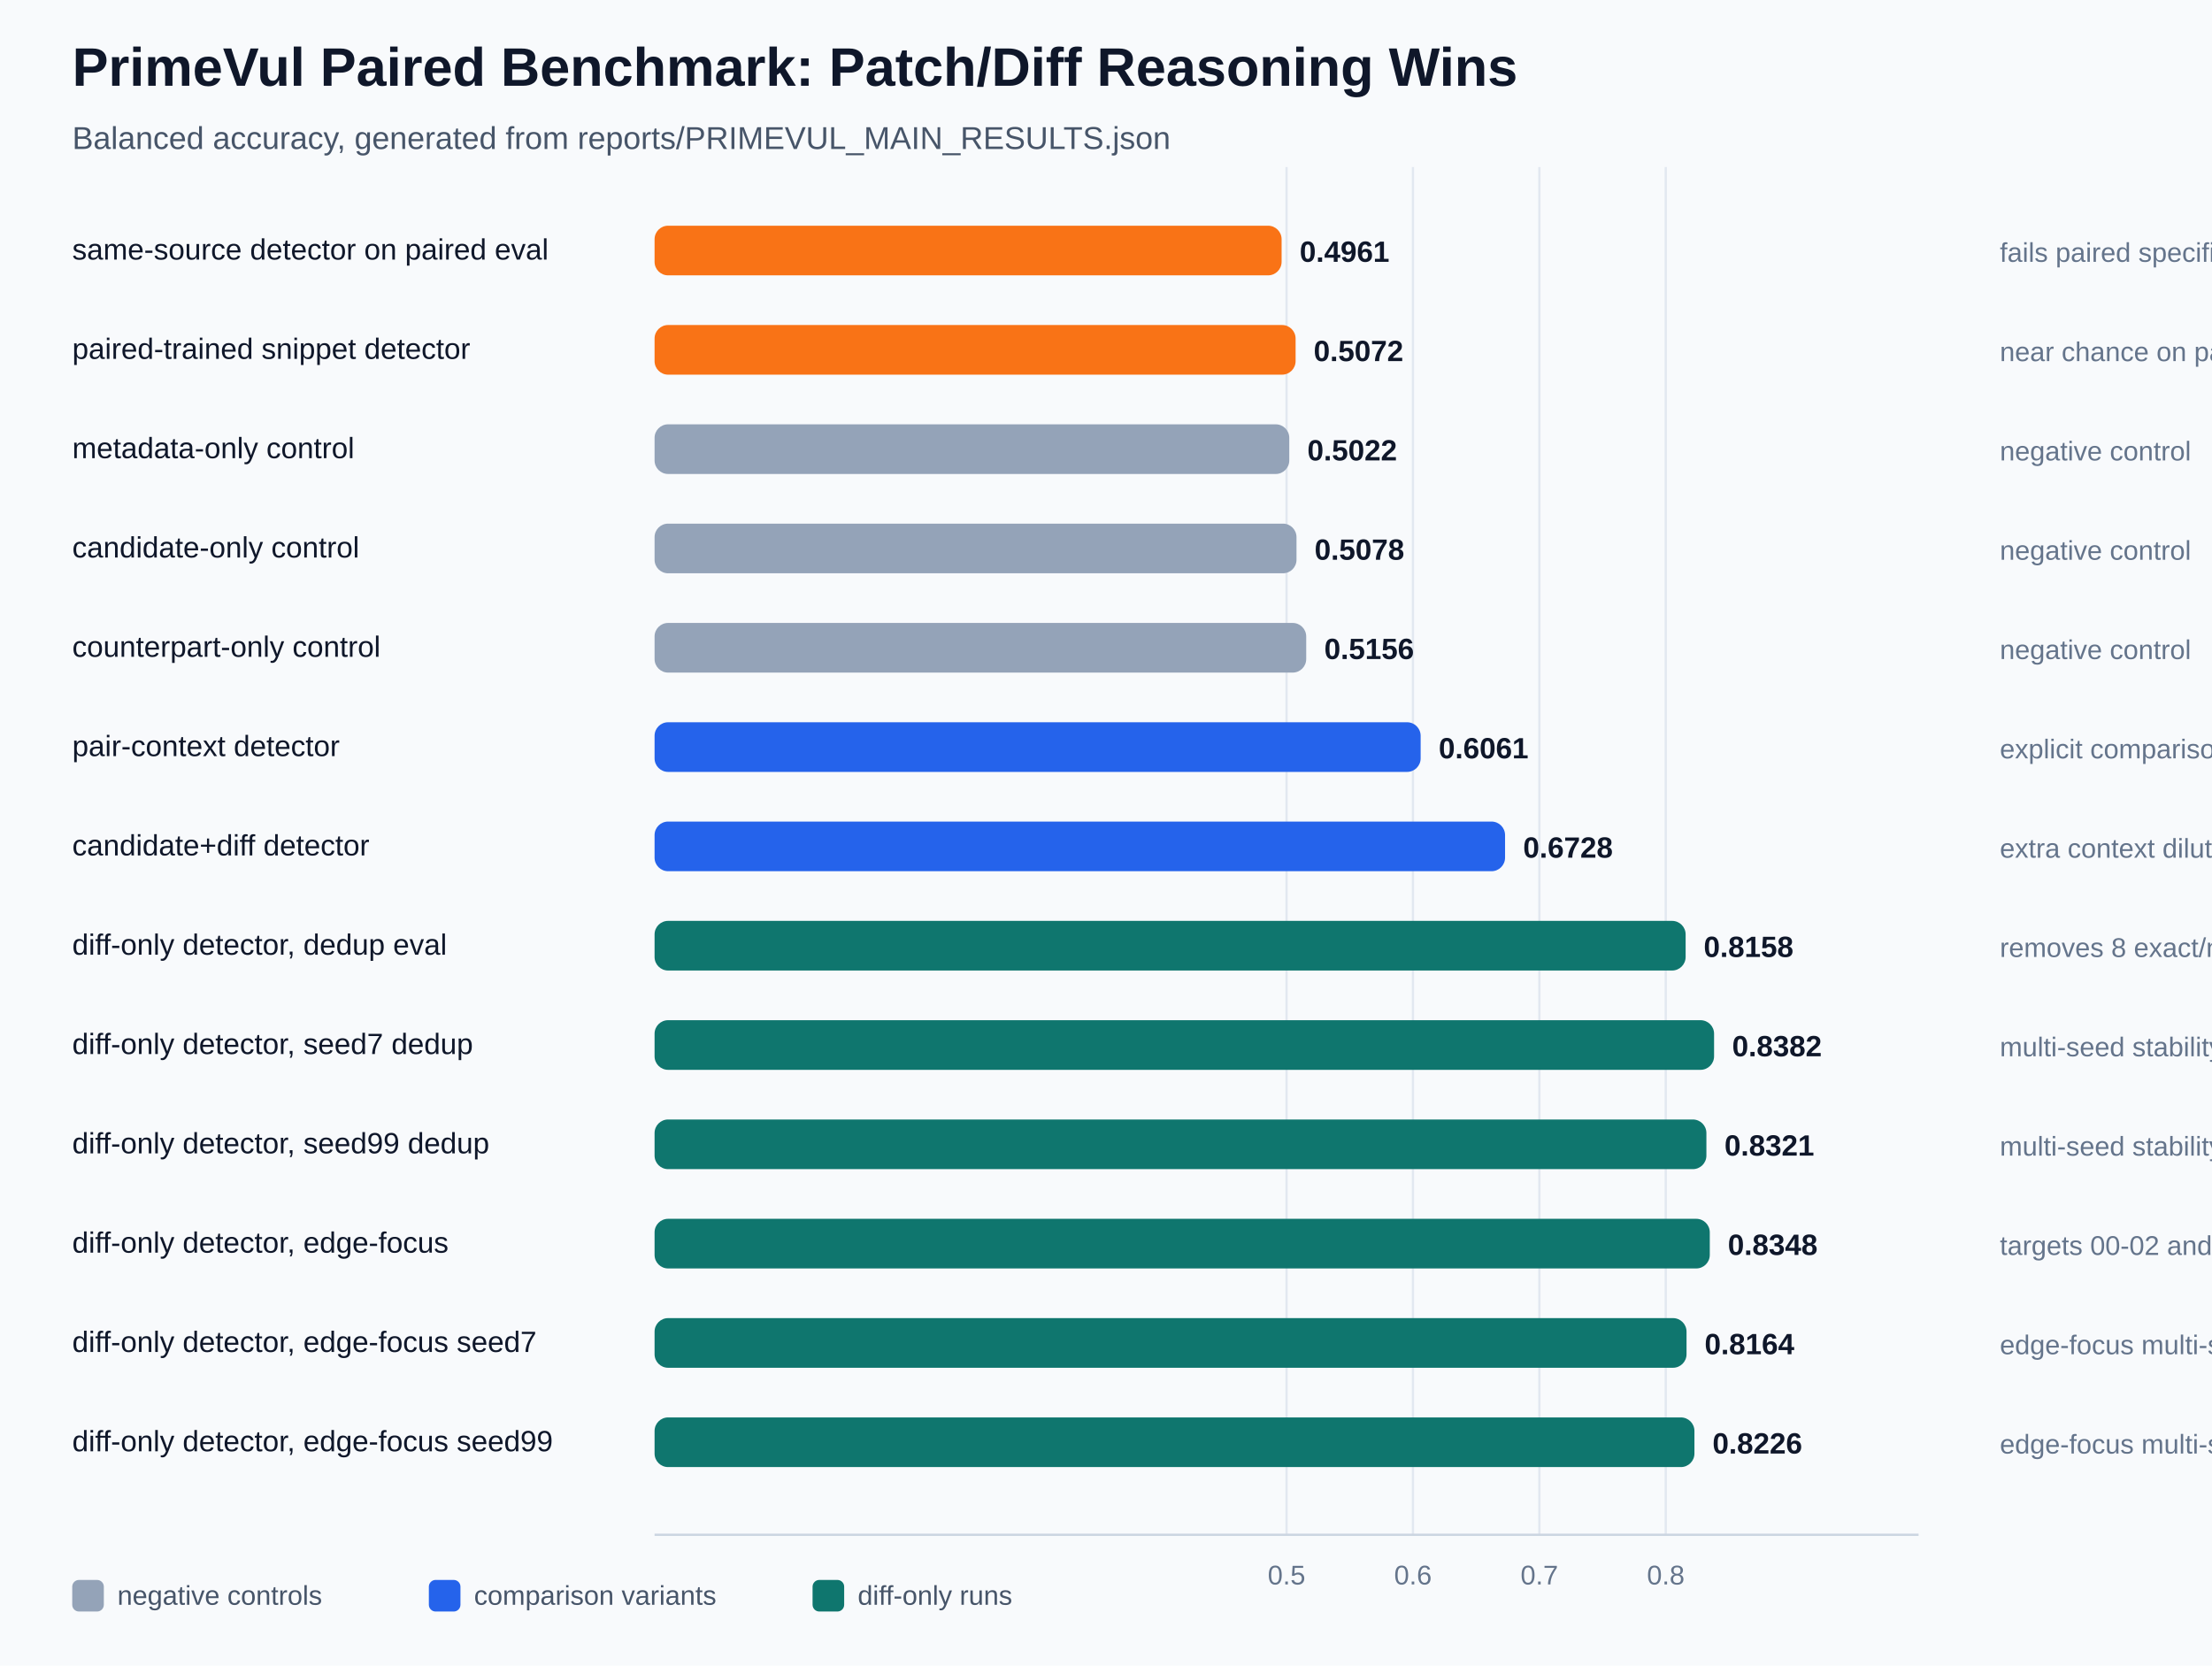
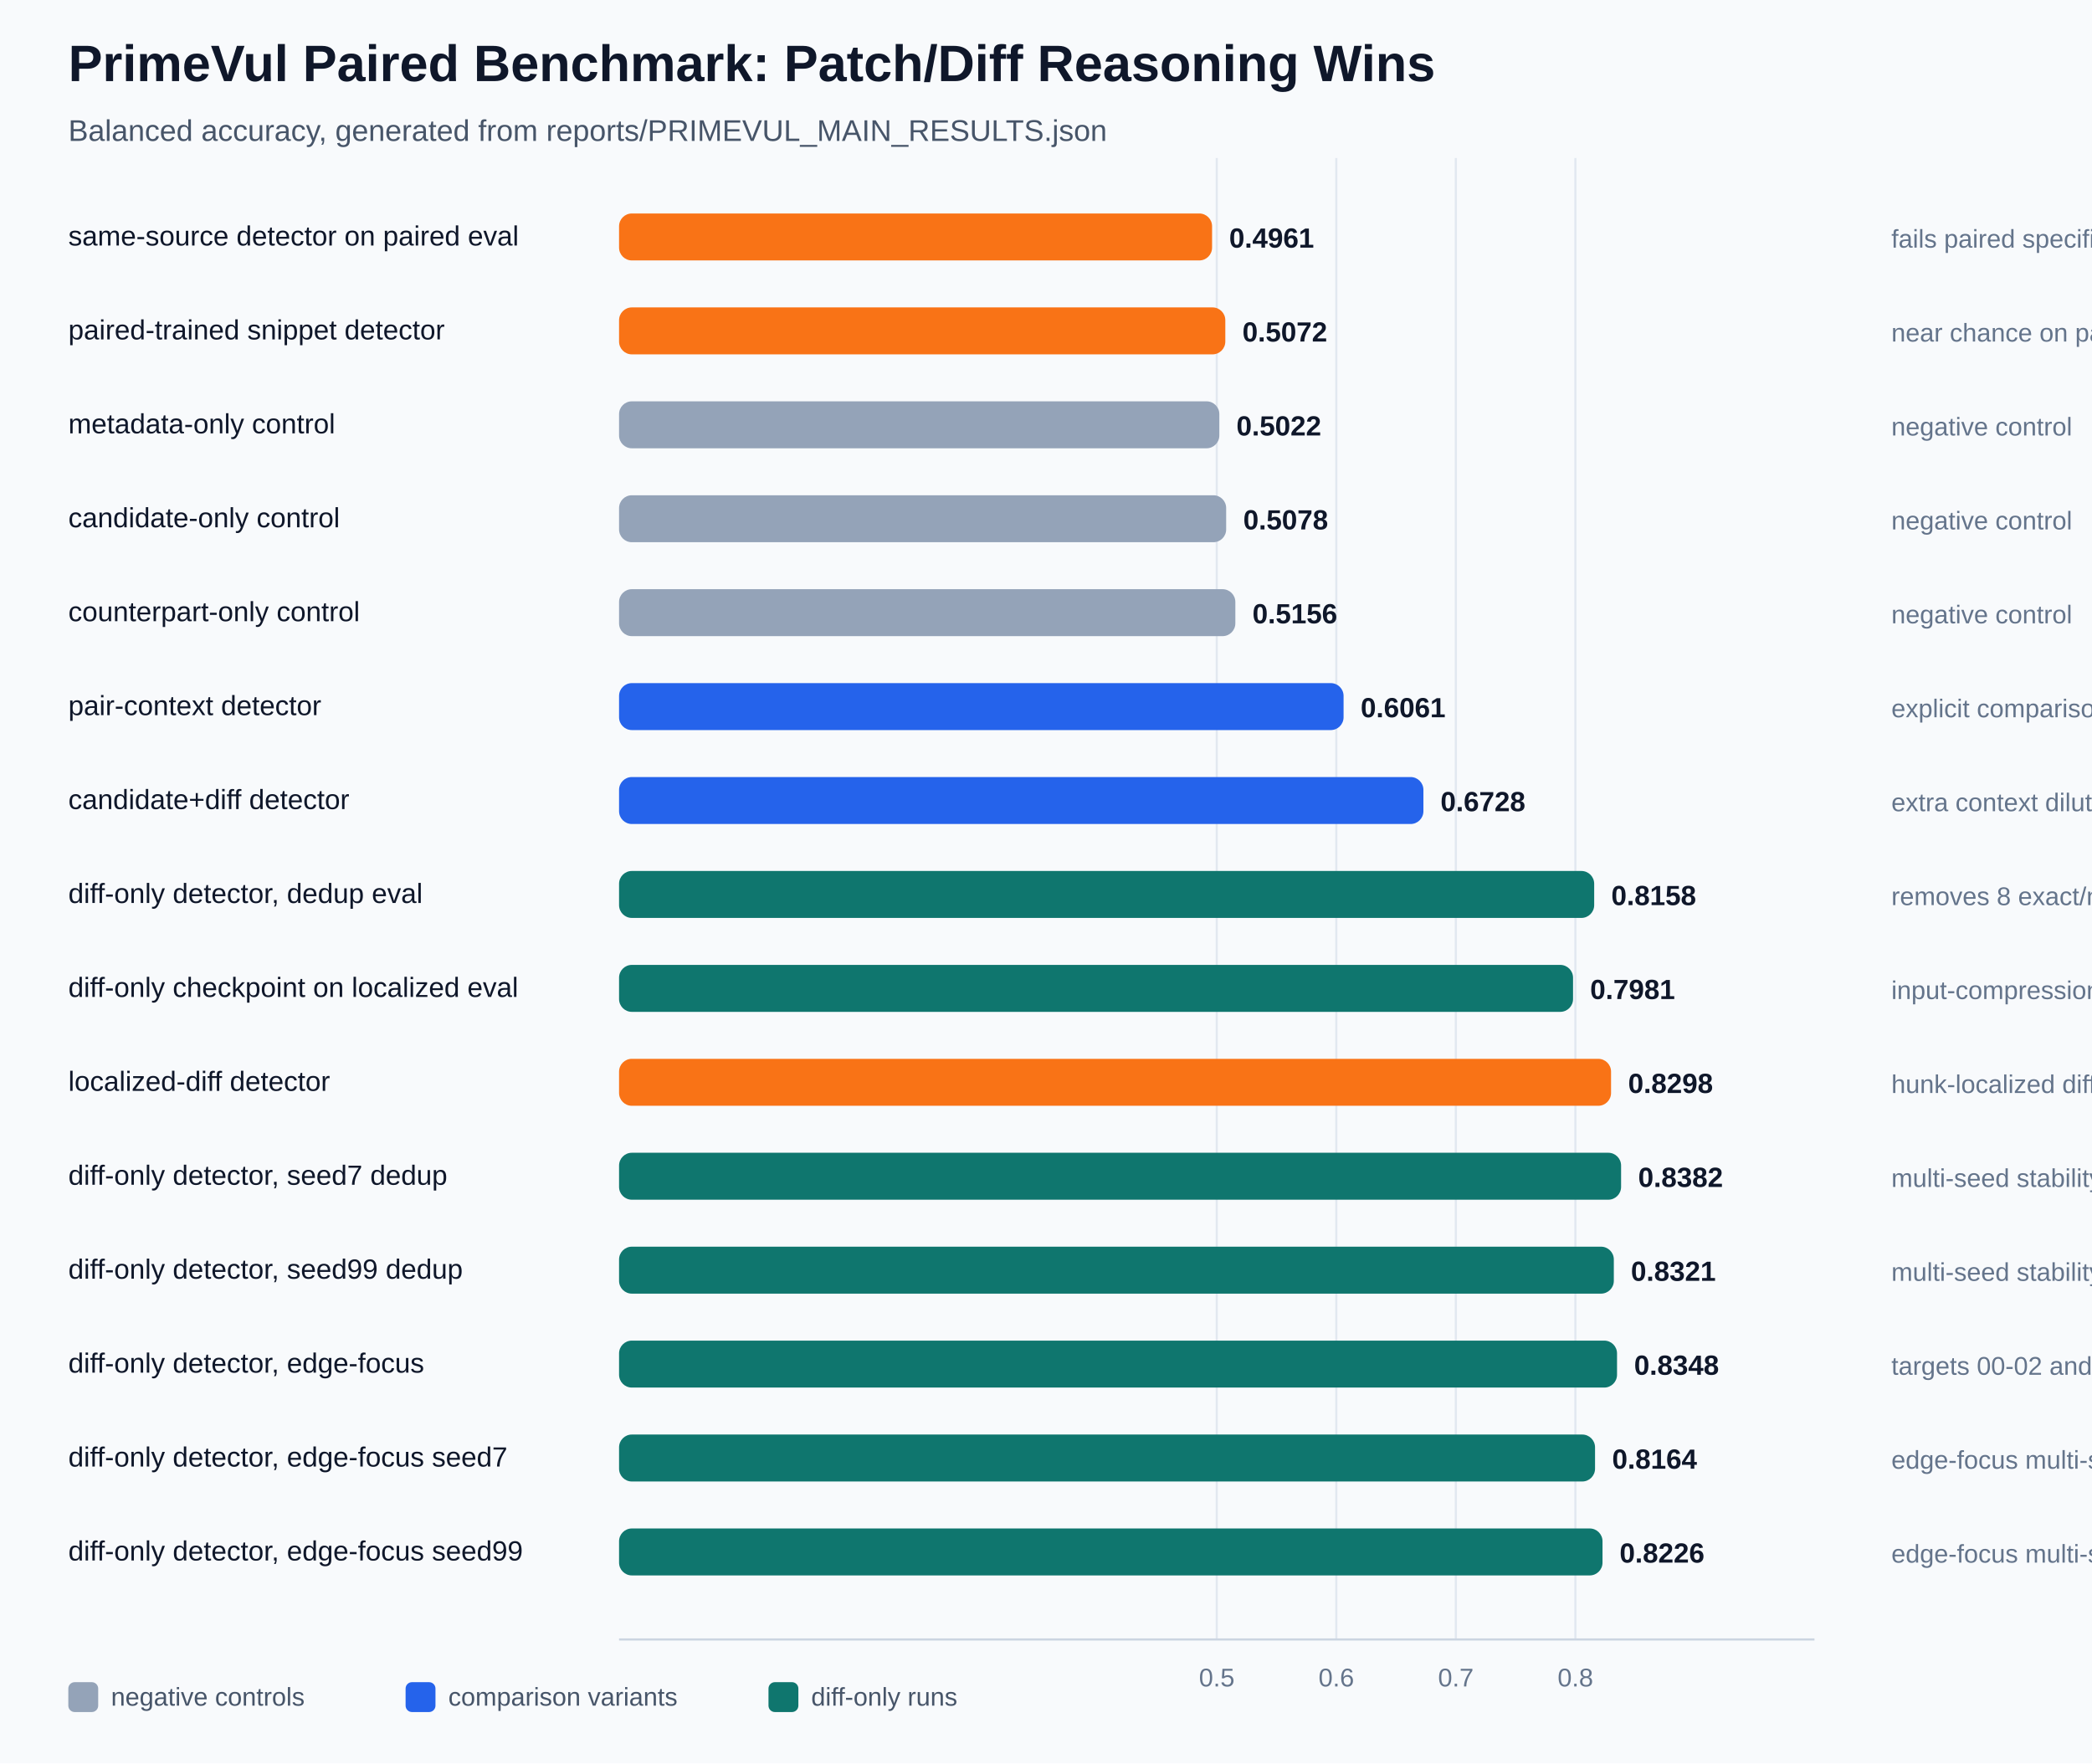
- <svg xmlns="http://www.w3.org/2000/svg" width="980" height="738" viewBox="0 0 980 738" role="img" aria-label="PrimeVul paired benchmark results">
+ <svg xmlns="http://www.w3.org/2000/svg" width="980" height="826" viewBox="0 0 980 826" role="img" aria-label="PrimeVul paired benchmark results">
  <rect width="100%" height="100%" fill="#f8fafc" />
  <text x="32" y="38" fill="#0f172a" font-family="Segoe UI, Arial, sans-serif" font-size="24" font-weight="700">PrimeVul Paired Benchmark: Patch/Diff Reasoning Wins</text>
  <text x="32" y="66" fill="#475569" font-family="Segoe UI, Arial, sans-serif" font-size="14">Balanced accuracy, generated from reports/PRIMEVUL_MAIN_RESULTS.json</text>
-   <line x1="570.0" y1="74" x2="570.0" y2="680" stroke="#e2e8f0" stroke-width="1" />
-   <text x="570.0" y="702" text-anchor="middle" fill="#64748b" font-family="Segoe UI, Arial, sans-serif" font-size="12">0.5</text>
-   <line x1="626.0" y1="74" x2="626.0" y2="680" stroke="#e2e8f0" stroke-width="1" />
-   <text x="626.0" y="702" text-anchor="middle" fill="#64748b" font-family="Segoe UI, Arial, sans-serif" font-size="12">0.6</text>
-   <line x1="682.0" y1="74" x2="682.0" y2="680" stroke="#e2e8f0" stroke-width="1" />
-   <text x="682.0" y="702" text-anchor="middle" fill="#64748b" font-family="Segoe UI, Arial, sans-serif" font-size="12">0.7</text>
-   <line x1="738.0" y1="74" x2="738.0" y2="680" stroke="#e2e8f0" stroke-width="1" />
-   <text x="738.0" y="702" text-anchor="middle" fill="#64748b" font-family="Segoe UI, Arial, sans-serif" font-size="12">0.8</text>
-   <line x1="290" y1="680" x2="850" y2="680" stroke="#cbd5e1" stroke-width="1" />
+   <line x1="570.0" y1="74" x2="570.0" y2="768" stroke="#e2e8f0" stroke-width="1" />
+   <text x="570.0" y="790" text-anchor="middle" fill="#64748b" font-family="Segoe UI, Arial, sans-serif" font-size="12">0.5</text>
+   <line x1="626.0" y1="74" x2="626.0" y2="768" stroke="#e2e8f0" stroke-width="1" />
+   <text x="626.0" y="790" text-anchor="middle" fill="#64748b" font-family="Segoe UI, Arial, sans-serif" font-size="12">0.6</text>
+   <line x1="682.0" y1="74" x2="682.0" y2="768" stroke="#e2e8f0" stroke-width="1" />
+   <text x="682.0" y="790" text-anchor="middle" fill="#64748b" font-family="Segoe UI, Arial, sans-serif" font-size="12">0.7</text>
+   <line x1="738.0" y1="74" x2="738.0" y2="768" stroke="#e2e8f0" stroke-width="1" />
+   <text x="738.0" y="790" text-anchor="middle" fill="#64748b" font-family="Segoe UI, Arial, sans-serif" font-size="12">0.8</text>
+   <line x1="290" y1="768" x2="850" y2="768" stroke="#cbd5e1" stroke-width="1" />
  <text x="32" y="115" fill="#0f172a" font-family="Segoe UI, Arial, sans-serif" font-size="13">same-source detector on paired eval</text>
  <rect x="290" y="100" width="277.8" height="22" rx="6" fill="#f97316" />
  <text x="575.8" y="116" fill="#0f172a" font-family="Segoe UI, Arial, sans-serif" font-size="13" font-weight="600">0.4961</text>
  <text x="886" y="116" fill="#64748b" font-family="Segoe UI, Arial, sans-serif" font-size="12">fails paired specificity</text>
  <text x="32" y="159" fill="#0f172a" font-family="Segoe UI, Arial, sans-serif" font-size="13">paired-trained snippet detector</text>
  <rect x="290" y="144" width="284.0" height="22" rx="6" fill="#f97316" />
  <text x="582.0" y="160" fill="#0f172a" font-family="Segoe UI, Arial, sans-serif" font-size="13" font-weight="600">0.5072</text>
  <text x="886" y="160" fill="#64748b" font-family="Segoe UI, Arial, sans-serif" font-size="12">near chance on paired snippets</text>
  <text x="32" y="203" fill="#0f172a" font-family="Segoe UI, Arial, sans-serif" font-size="13">metadata-only control</text>
  <rect x="290" y="188" width="281.2" height="22" rx="6" fill="#94a3b8" />
  <text x="579.2" y="204" fill="#0f172a" font-family="Segoe UI, Arial, sans-serif" font-size="13" font-weight="600">0.5022</text>
  <text x="886" y="204" fill="#64748b" font-family="Segoe UI, Arial, sans-serif" font-size="12">negative control</text>
  <text x="32" y="247" fill="#0f172a" font-family="Segoe UI, Arial, sans-serif" font-size="13">candidate-only control</text>
  <rect x="290" y="232" width="284.4" height="22" rx="6" fill="#94a3b8" />
  <text x="582.4" y="248" fill="#0f172a" font-family="Segoe UI, Arial, sans-serif" font-size="13" font-weight="600">0.5078</text>
  <text x="886" y="248" fill="#64748b" font-family="Segoe UI, Arial, sans-serif" font-size="12">negative control</text>
  <text x="32" y="291" fill="#0f172a" font-family="Segoe UI, Arial, sans-serif" font-size="13">counterpart-only control</text>
  <rect x="290" y="276" width="288.7" height="22" rx="6" fill="#94a3b8" />
  <text x="586.7" y="292" fill="#0f172a" font-family="Segoe UI, Arial, sans-serif" font-size="13" font-weight="600">0.5156</text>
  <text x="886" y="292" fill="#64748b" font-family="Segoe UI, Arial, sans-serif" font-size="12">negative control</text>
  <text x="32" y="335" fill="#0f172a" font-family="Segoe UI, Arial, sans-serif" font-size="13">pair-context detector</text>
  <rect x="290" y="320" width="339.4" height="22" rx="6" fill="#2563eb" />
  <text x="637.4" y="336" fill="#0f172a" font-family="Segoe UI, Arial, sans-serif" font-size="13" font-weight="600">0.6061</text>
  <text x="886" y="336" fill="#64748b" font-family="Segoe UI, Arial, sans-serif" font-size="12">explicit comparison helps</text>
  <text x="32" y="379" fill="#0f172a" font-family="Segoe UI, Arial, sans-serif" font-size="13">candidate+diff detector</text>
  <rect x="290" y="364" width="376.8" height="22" rx="6" fill="#2563eb" />
  <text x="674.8" y="380" fill="#0f172a" font-family="Segoe UI, Arial, sans-serif" font-size="13" font-weight="600">0.6728</text>
  <text x="886" y="380" fill="#64748b" font-family="Segoe UI, Arial, sans-serif" font-size="12">extra context dilutes patch signal</text>
  <text x="32" y="423" fill="#0f172a" font-family="Segoe UI, Arial, sans-serif" font-size="13">diff-only detector, dedup eval</text>
  <rect x="290" y="408" width="456.8" height="22" rx="6" fill="#0f766e" />
  <text x="754.8" y="424" fill="#0f172a" font-family="Segoe UI, Arial, sans-serif" font-size="13" font-weight="600">0.8158</text>
  <text x="886" y="424" fill="#64748b" font-family="Segoe UI, Arial, sans-serif" font-size="12">removes 8 exact/near-duplicate eval rows</text>
-   <text x="32" y="467" fill="#0f172a" font-family="Segoe UI, Arial, sans-serif" font-size="13">diff-only detector, seed7 dedup</text>
-   <rect x="290" y="452" width="469.4" height="22" rx="6" fill="#0f766e" />
-   <text x="767.4" y="468" fill="#0f172a" font-family="Segoe UI, Arial, sans-serif" font-size="13" font-weight="600">0.8382</text>
-   <text x="886" y="468" fill="#64748b" font-family="Segoe UI, Arial, sans-serif" font-size="12">multi-seed stability</text>
-   <text x="32" y="511" fill="#0f172a" font-family="Segoe UI, Arial, sans-serif" font-size="13">diff-only detector, seed99 dedup</text>
-   <rect x="290" y="496" width="466.0" height="22" rx="6" fill="#0f766e" />
-   <text x="764.0" y="512" fill="#0f172a" font-family="Segoe UI, Arial, sans-serif" font-size="13" font-weight="600">0.8321</text>
-   <text x="886" y="512" fill="#64748b" font-family="Segoe UI, Arial, sans-serif" font-size="12">multi-seed stability</text>
-   <text x="32" y="555" fill="#0f172a" font-family="Segoe UI, Arial, sans-serif" font-size="13">diff-only detector, edge-focus</text>
-   <rect x="290" y="540" width="467.5" height="22" rx="6" fill="#0f766e" />
-   <text x="765.5" y="556" fill="#0f172a" font-family="Segoe UI, Arial, sans-serif" font-size="13" font-weight="600">0.8348</text>
-   <text x="886" y="556" fill="#64748b" font-family="Segoe UI, Arial, sans-serif" font-size="12">targets 00-02 and 26+ changed-line buckets; single seed</text>
-   <text x="32" y="599" fill="#0f172a" font-family="Segoe UI, Arial, sans-serif" font-size="13">diff-only detector, edge-focus seed7</text>
-   <rect x="290" y="584" width="457.2" height="22" rx="6" fill="#0f766e" />
-   <text x="755.2" y="600" fill="#0f172a" font-family="Segoe UI, Arial, sans-serif" font-size="13" font-weight="600">0.8164</text>
-   <text x="886" y="600" fill="#64748b" font-family="Segoe UI, Arial, sans-serif" font-size="12">edge-focus multi-seed check</text>
-   <text x="32" y="643" fill="#0f172a" font-family="Segoe UI, Arial, sans-serif" font-size="13">diff-only detector, edge-focus seed99</text>
-   <rect x="290" y="628" width="460.7" height="22" rx="6" fill="#0f766e" />
-   <text x="758.7" y="644" fill="#0f172a" font-family="Segoe UI, Arial, sans-serif" font-size="13" font-weight="600">0.8226</text>
-   <text x="886" y="644" fill="#64748b" font-family="Segoe UI, Arial, sans-serif" font-size="12">edge-focus multi-seed check</text>
-   <rect x="32" y="700" width="14" height="14" rx="3" fill="#94a3b8" />
-   <text x="52" y="711" fill="#475569" font-family="Segoe UI, Arial, sans-serif" font-size="12">negative controls</text>
-   <rect x="190" y="700" width="14" height="14" rx="3" fill="#2563eb" />
-   <text x="210" y="711" fill="#475569" font-family="Segoe UI, Arial, sans-serif" font-size="12">comparison variants</text>
-   <rect x="360" y="700" width="14" height="14" rx="3" fill="#0f766e" />
-   <text x="380" y="711" fill="#475569" font-family="Segoe UI, Arial, sans-serif" font-size="12">diff-only runs</text>
+   <text x="32" y="467" fill="#0f172a" font-family="Segoe UI, Arial, sans-serif" font-size="13">diff-only checkpoint on localized eval</text>
+   <rect x="290" y="452" width="446.9" height="22" rx="6" fill="#0f766e" />
+   <text x="744.9" y="468" fill="#0f172a" font-family="Segoe UI, Arial, sans-serif" font-size="13" font-weight="600">0.7981</text>
+   <text x="886" y="468" fill="#64748b" font-family="Segoe UI, Arial, sans-serif" font-size="12">input-compression transfer check</text>
+   <text x="32" y="511" fill="#0f172a" font-family="Segoe UI, Arial, sans-serif" font-size="13">localized-diff detector</text>
+   <rect x="290" y="496" width="464.7" height="22" rx="6" fill="#f97316" />
+   <text x="762.7" y="512" fill="#0f172a" font-family="Segoe UI, Arial, sans-serif" font-size="13" font-weight="600">0.8298</text>
+   <text x="886" y="512" fill="#64748b" font-family="Segoe UI, Arial, sans-serif" font-size="12">hunk-localized diff training</text>
+   <text x="32" y="555" fill="#0f172a" font-family="Segoe UI, Arial, sans-serif" font-size="13">diff-only detector, seed7 dedup</text>
+   <rect x="290" y="540" width="469.4" height="22" rx="6" fill="#0f766e" />
+   <text x="767.4" y="556" fill="#0f172a" font-family="Segoe UI, Arial, sans-serif" font-size="13" font-weight="600">0.8382</text>
+   <text x="886" y="556" fill="#64748b" font-family="Segoe UI, Arial, sans-serif" font-size="12">multi-seed stability</text>
+   <text x="32" y="599" fill="#0f172a" font-family="Segoe UI, Arial, sans-serif" font-size="13">diff-only detector, seed99 dedup</text>
+   <rect x="290" y="584" width="466.0" height="22" rx="6" fill="#0f766e" />
+   <text x="764.0" y="600" fill="#0f172a" font-family="Segoe UI, Arial, sans-serif" font-size="13" font-weight="600">0.8321</text>
+   <text x="886" y="600" fill="#64748b" font-family="Segoe UI, Arial, sans-serif" font-size="12">multi-seed stability</text>
+   <text x="32" y="643" fill="#0f172a" font-family="Segoe UI, Arial, sans-serif" font-size="13">diff-only detector, edge-focus</text>
+   <rect x="290" y="628" width="467.5" height="22" rx="6" fill="#0f766e" />
+   <text x="765.5" y="644" fill="#0f172a" font-family="Segoe UI, Arial, sans-serif" font-size="13" font-weight="600">0.8348</text>
+   <text x="886" y="644" fill="#64748b" font-family="Segoe UI, Arial, sans-serif" font-size="12">targets 00-02 and 26+ changed-line buckets; single seed</text>
+   <text x="32" y="687" fill="#0f172a" font-family="Segoe UI, Arial, sans-serif" font-size="13">diff-only detector, edge-focus seed7</text>
+   <rect x="290" y="672" width="457.2" height="22" rx="6" fill="#0f766e" />
+   <text x="755.2" y="688" fill="#0f172a" font-family="Segoe UI, Arial, sans-serif" font-size="13" font-weight="600">0.8164</text>
+   <text x="886" y="688" fill="#64748b" font-family="Segoe UI, Arial, sans-serif" font-size="12">edge-focus multi-seed check</text>
+   <text x="32" y="731" fill="#0f172a" font-family="Segoe UI, Arial, sans-serif" font-size="13">diff-only detector, edge-focus seed99</text>
+   <rect x="290" y="716" width="460.7" height="22" rx="6" fill="#0f766e" />
+   <text x="758.7" y="732" fill="#0f172a" font-family="Segoe UI, Arial, sans-serif" font-size="13" font-weight="600">0.8226</text>
+   <text x="886" y="732" fill="#64748b" font-family="Segoe UI, Arial, sans-serif" font-size="12">edge-focus multi-seed check</text>
+   <rect x="32" y="788" width="14" height="14" rx="3" fill="#94a3b8" />
+   <text x="52" y="799" fill="#475569" font-family="Segoe UI, Arial, sans-serif" font-size="12">negative controls</text>
+   <rect x="190" y="788" width="14" height="14" rx="3" fill="#2563eb" />
+   <text x="210" y="799" fill="#475569" font-family="Segoe UI, Arial, sans-serif" font-size="12">comparison variants</text>
+   <rect x="360" y="788" width="14" height="14" rx="3" fill="#0f766e" />
+   <text x="380" y="799" fill="#475569" font-family="Segoe UI, Arial, sans-serif" font-size="12">diff-only runs</text>
</svg>
